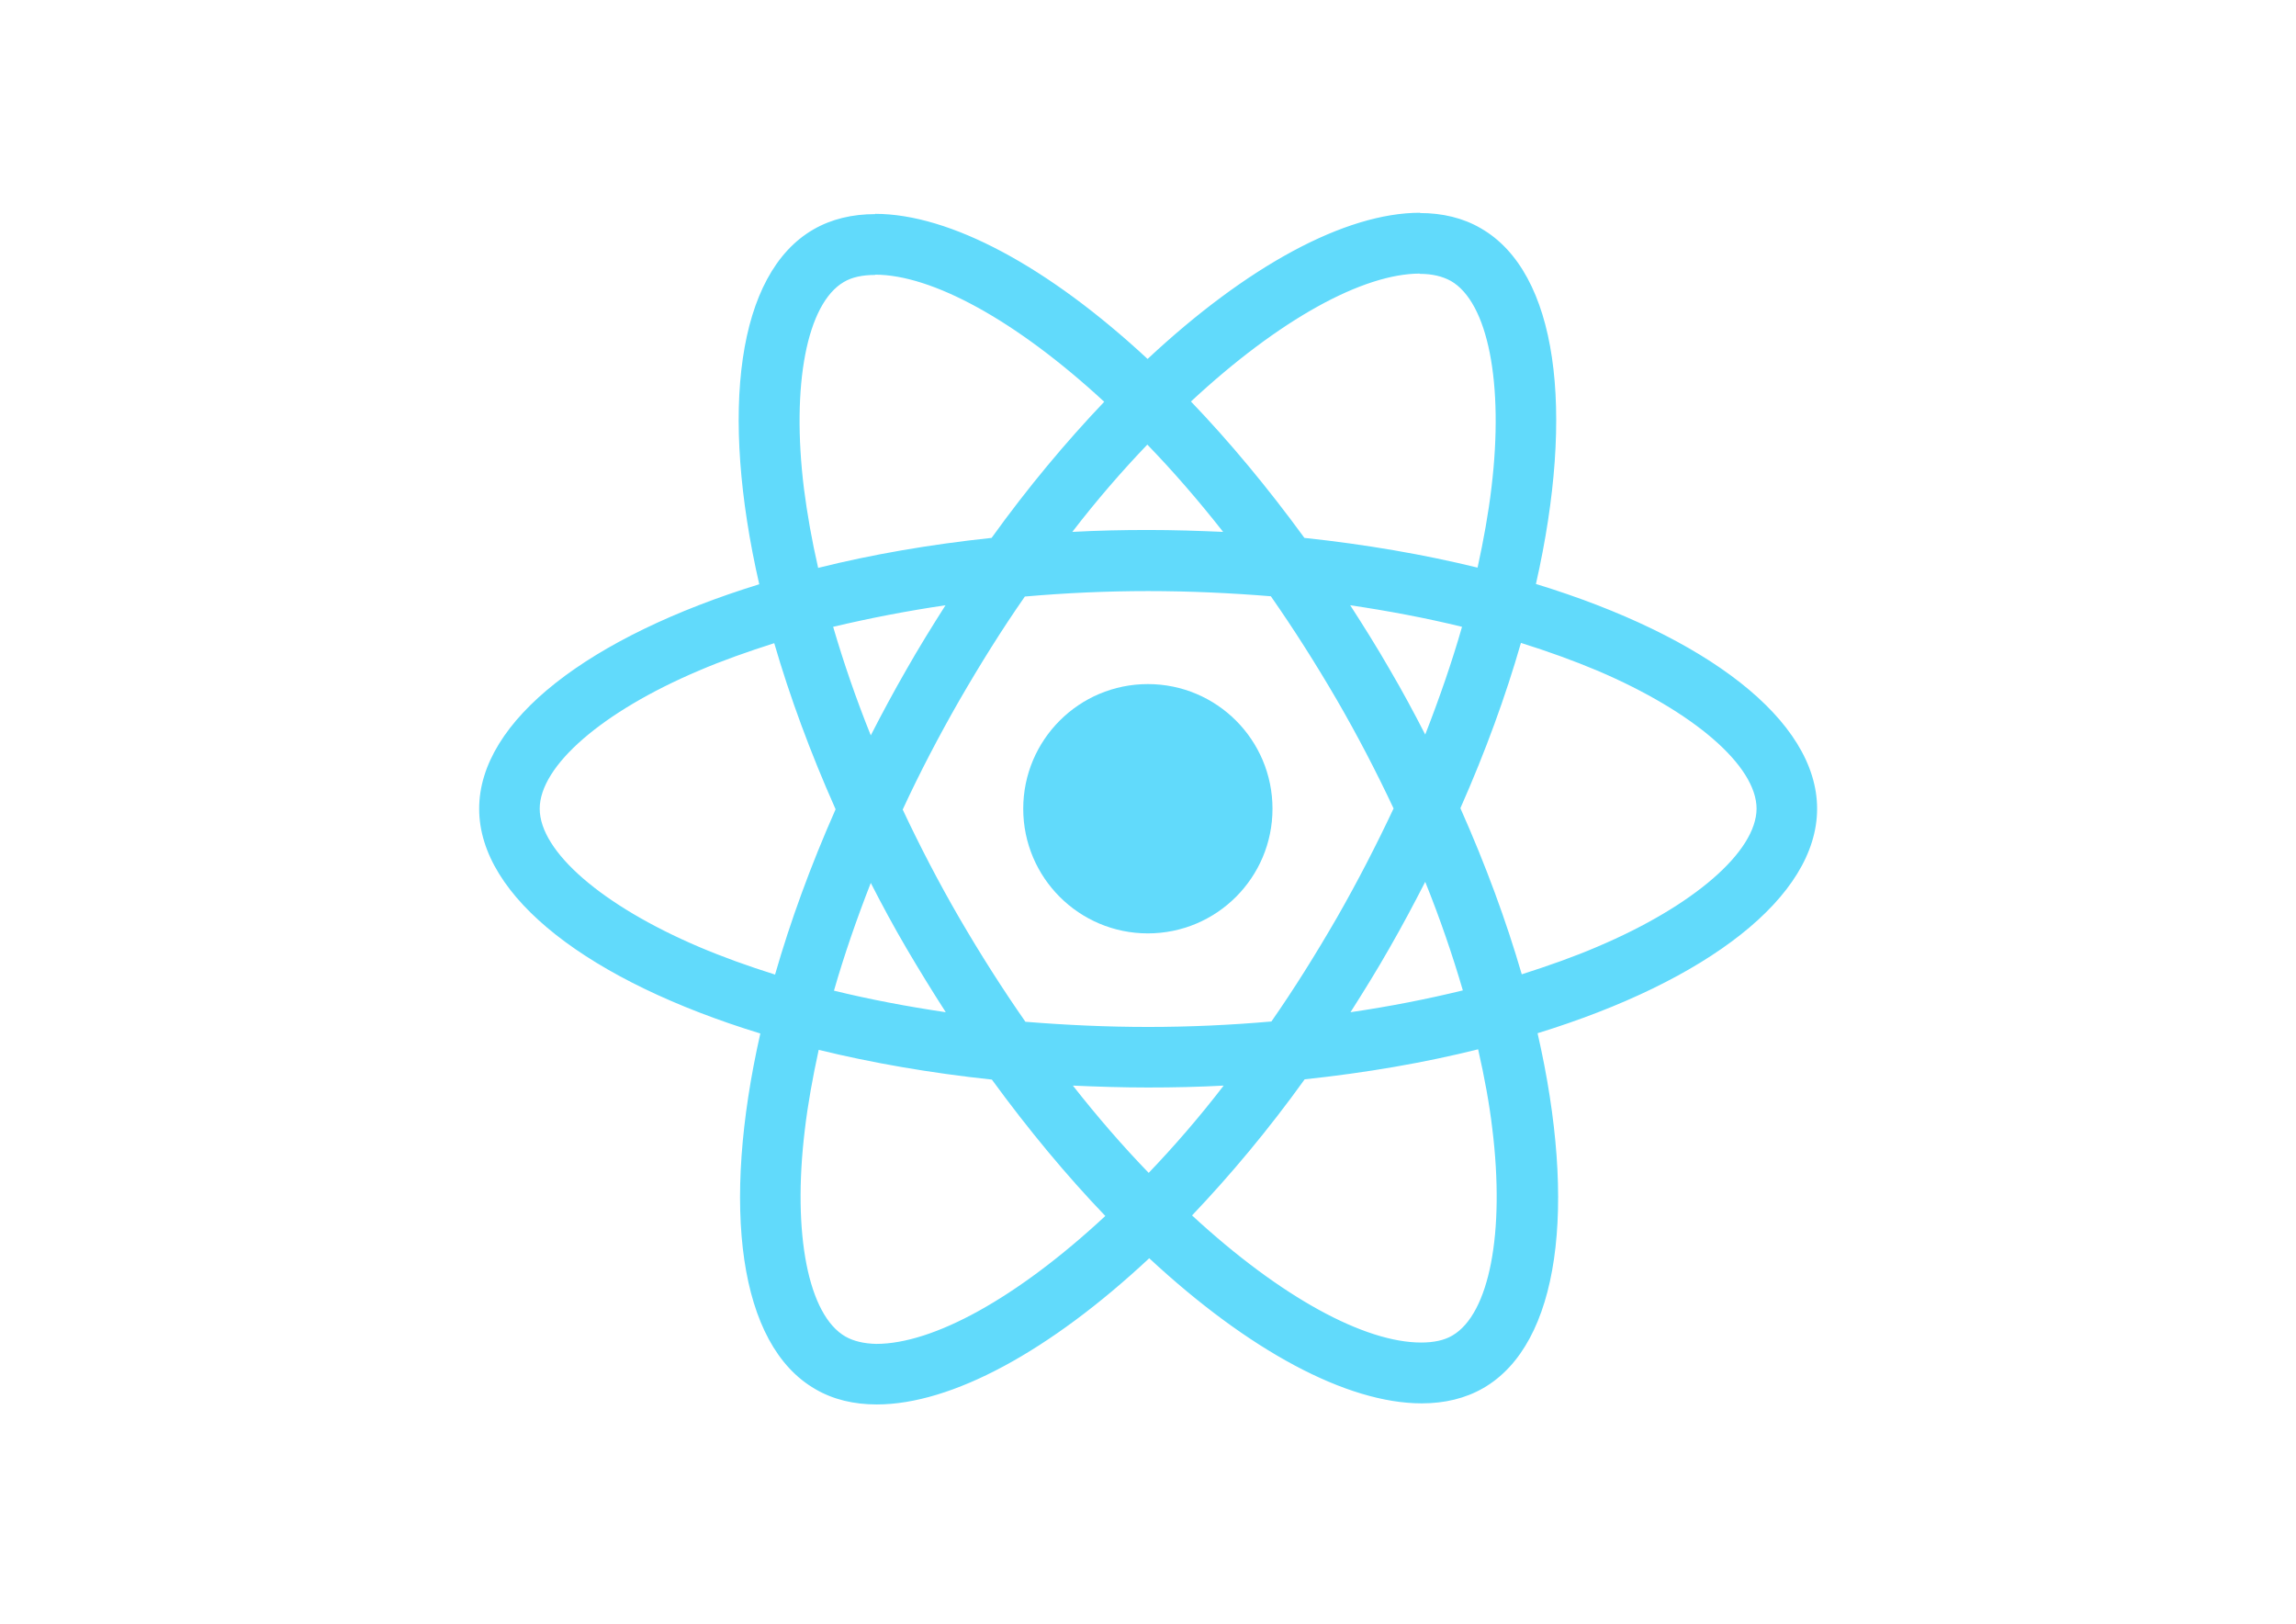
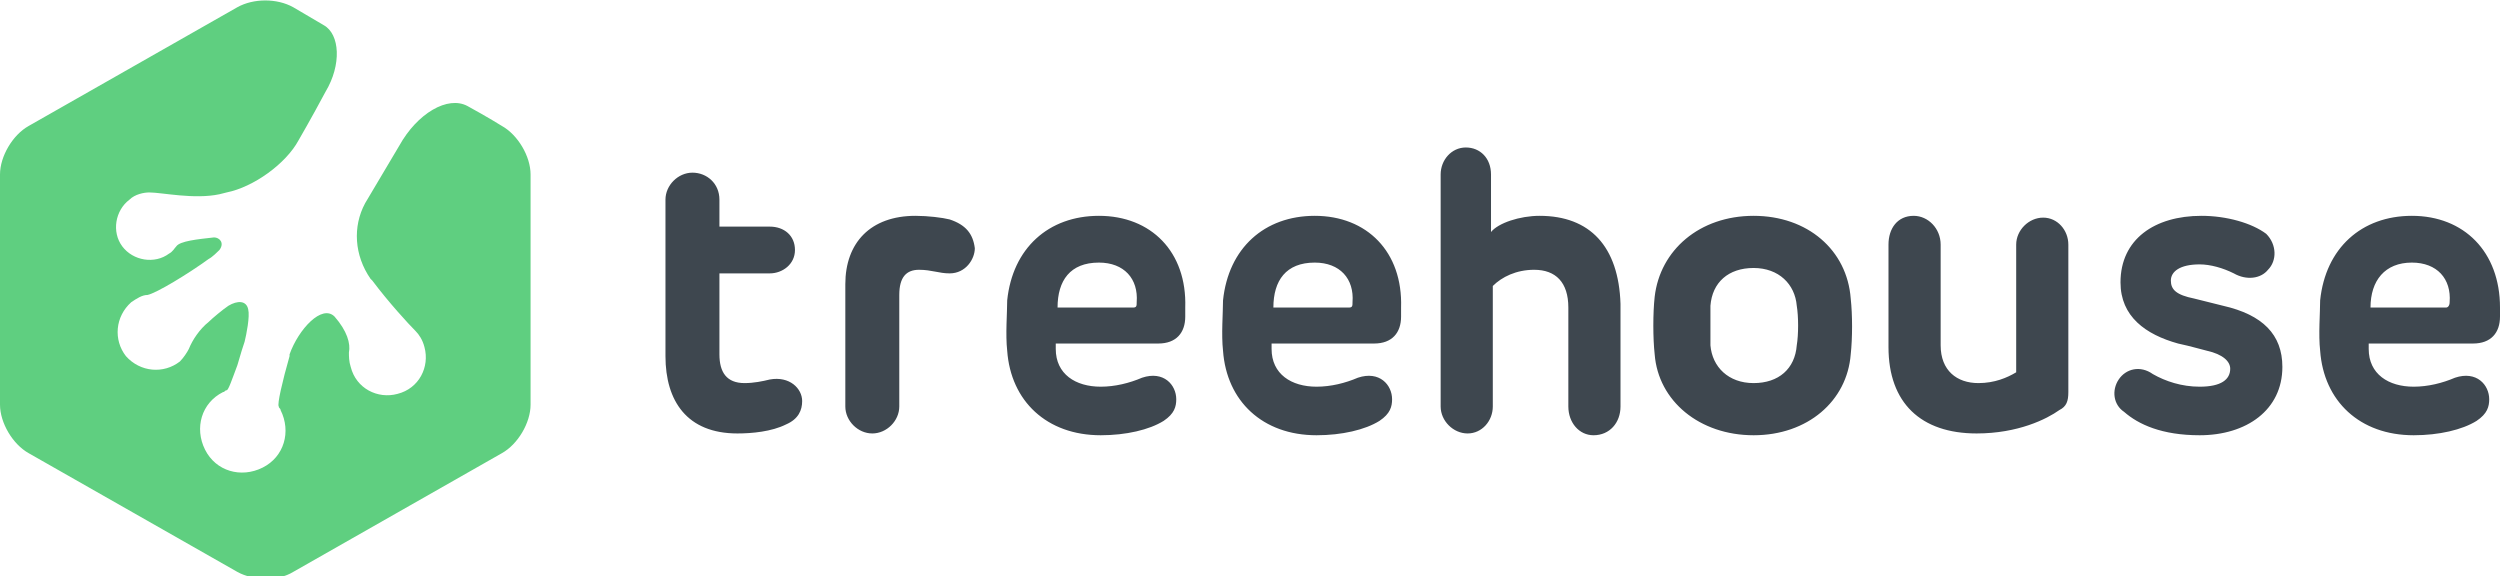
- <svg xmlns="http://www.w3.org/2000/svg" viewBox="0 0 841.9 595.3">
-   <g fill="#61DAFB">
-     <path d="M666.3 296.5c0-32.5-40.7-63.3-103.1-82.4 14.4-63.6 8-114.2-20.2-130.4-6.5-3.8-14.1-5.6-22.4-5.6v22.3c4.6 0 8.3.9 11.4 2.6 13.6 7.8 19.5 37.5 14.9 75.7-1.1 9.4-2.9 19.3-5.1 29.4-19.6-4.8-41-8.5-63.5-10.9-13.5-18.5-27.5-35.3-41.6-50 32.6-30.3 63.2-46.9 84-46.9V78c-27.5 0-63.5 19.6-99.9 53.6-36.4-33.8-72.4-53.2-99.9-53.2v22.3c20.7 0 51.4 16.5 84 46.6-14 14.7-28 31.4-41.3 49.9-22.6 2.4-44 6.1-63.6 11-2.3-10-4-19.7-5.2-29-4.7-38.2 1.1-67.9 14.6-75.8 3-1.8 6.9-2.6 11.5-2.6V78.5c-8.4 0-16 1.8-22.6 5.6-28.1 16.2-34.4 66.7-19.9 130.1-62.2 19.2-102.7 49.9-102.7 82.3 0 32.5 40.7 63.3 103.1 82.4-14.4 63.6-8 114.2 20.2 130.4 6.5 3.8 14.1 5.6 22.5 5.6 27.5 0 63.5-19.6 99.9-53.6 36.4 33.8 72.4 53.2 99.9 53.2 8.4 0 16-1.8 22.6-5.6 28.1-16.2 34.4-66.7 19.9-130.1 62-19.1 102.5-49.9 102.5-82.3zm-130.2-66.7c-3.7 12.9-8.3 26.2-13.5 39.5-4.1-8-8.4-16-13.1-24-4.6-8-9.5-15.8-14.4-23.4 14.2 2.1 27.9 4.7 41 7.9zm-45.8 106.5c-7.8 13.5-15.8 26.3-24.1 38.2-14.9 1.3-30 2-45.2 2-15.1 0-30.2-.7-45-1.9-8.3-11.9-16.4-24.6-24.2-38-7.6-13.1-14.5-26.4-20.8-39.8 6.2-13.4 13.2-26.8 20.7-39.9 7.8-13.5 15.8-26.3 24.1-38.2 14.9-1.3 30-2 45.2-2 15.1 0 30.2.7 45 1.9 8.3 11.9 16.4 24.6 24.2 38 7.6 13.1 14.5 26.4 20.8 39.8-6.3 13.4-13.2 26.8-20.7 39.9zm32.3-13c5.4 13.4 10 26.8 13.8 39.8-13.1 3.2-26.9 5.9-41.2 8 4.9-7.7 9.8-15.6 14.4-23.7 4.6-8 8.9-16.1 13-24.1zM421.2 430c-9.3-9.6-18.6-20.3-27.8-32 9 .4 18.2.7 27.5.7 9.4 0 18.7-.2 27.8-.7-9 11.7-18.3 22.4-27.5 32zm-74.4-58.9c-14.2-2.1-27.9-4.7-41-7.9 3.7-12.9 8.3-26.2 13.5-39.5 4.1 8 8.4 16 13.1 24 4.7 8 9.5 15.8 14.4 23.4zM420.7 163c9.3 9.6 18.6 20.3 27.8 32-9-.4-18.2-.7-27.5-.7-9.4 0-18.7.2-27.8.7 9-11.7 18.3-22.4 27.5-32zm-74 58.9c-4.9 7.7-9.8 15.6-14.4 23.7-4.6 8-8.9 16-13 24-5.4-13.4-10-26.8-13.8-39.8 13.1-3.1 26.9-5.8 41.2-7.9zm-90.5 125.2c-35.4-15.1-58.3-34.9-58.3-50.6 0-15.7 22.9-35.6 58.3-50.6 8.6-3.7 18-7 27.7-10.1 5.7 19.6 13.2 40 22.5 60.9-9.2 20.8-16.6 41.1-22.2 60.6-9.9-3.1-19.3-6.5-28-10.2zM310 490c-13.6-7.8-19.5-37.5-14.9-75.7 1.1-9.4 2.9-19.3 5.1-29.4 19.6 4.8 41 8.5 63.5 10.9 13.5 18.5 27.5 35.3 41.6 50-32.6 30.3-63.2 46.9-84 46.9-4.5-.1-8.3-1-11.3-2.7zm237.2-76.2c4.7 38.2-1.1 67.9-14.6 75.8-3 1.8-6.9 2.6-11.5 2.6-20.7 0-51.4-16.5-84-46.6 14-14.7 28-31.4 41.3-49.9 22.6-2.4 44-6.1 63.6-11 2.3 10.1 4.1 19.8 5.2 29.1zm38.5-66.7c-8.6 3.7-18 7-27.7 10.1-5.7-19.6-13.2-40-22.5-60.9 9.2-20.8 16.6-41.1 22.2-60.6 9.9 3.1 19.3 6.5 28.1 10.2 35.4 15.1 58.3 34.9 58.3 50.6-.1 15.7-23 35.6-58.4 50.6zM320.8 78.4z" />
-     <circle cx="420.9" cy="296.5" r="45.7" />
-     <path d="M520.5 78.1z" />
-   </g>
+ <svg xmlns="http://www.w3.org/2000/svg" preserveAspectRatio="xMinYMin meet" viewBox="0 0 139 32">
+   <path fill="#3e474f" d="M42.8 21.1c-0.4 0.1-0.9 0.2-1.4 0.2 -1 0-1.4-0.6-1.4-1.6v-4.5h2.8c0.7 0 1.4-0.5 1.4-1.3s-0.6-1.3-1.4-1.3H40v-1.5c0-0.9-0.7-1.5-1.5-1.5S37 10.3 37 11.1v8.7c0 2.5 1.2 4.3 4 4.3 0.8 0 1.9-0.1 2.7-0.5 0.7-0.3 0.9-0.8 0.9-1.3C44.6 21.6 43.9 20.9 42.8 21.1zM52.8 12.2c-0.4-0.1-1.2-0.2-1.9-0.2 -2.5 0-3.9 1.5-3.9 3.8v6.8c0 0.8 0.7 1.5 1.5 1.5s1.5-0.7 1.5-1.5v-6.2c0-1 0.4-1.4 1.1-1.4s1.1 0.2 1.7 0.2c0.9 0 1.4-0.8 1.4-1.4C54.1 13 53.7 12.5 52.8 12.2zM61.1 12c-2.8 0-4.8 1.8-5.1 4.7 0 0.7-0.1 1.9 0 2.8 0.2 2.8 2.2 4.7 5.2 4.7 1.4 0 2.7-0.3 3.5-0.8 0.6-0.4 0.7-0.8 0.7-1.2 0-0.8-0.7-1.6-1.9-1.2 -0.7 0.3-1.5 0.5-2.3 0.5 -1.4 0-2.5-0.7-2.5-2.1v-0.3h5.7c1 0 1.5-0.6 1.5-1.5v-0.5C66 14 64 12 61.1 12zM63 17.1h-4.2c0-1.5 0.7-2.5 2.3-2.5 1.4 0 2.2 0.9 2.1 2.2C63.2 17 63.2 17.1 63 17.1zM73.1 12c-2.8 0-4.8 1.8-5.1 4.7 0 0.7-0.1 1.9 0 2.8 0.2 2.8 2.2 4.7 5.2 4.7 1.4 0 2.7-0.3 3.5-0.8 0.6-0.4 0.7-0.8 0.7-1.2 0-0.8-0.7-1.6-1.9-1.2 -0.7 0.3-1.5 0.5-2.3 0.5 -1.4 0-2.5-0.7-2.5-2.1v-0.3h5.7c1 0 1.5-0.6 1.5-1.5v-0.5C78 14 76 12 73.1 12zM75 17.1h-4.2c0-1.5 0.7-2.5 2.3-2.5 1.4 0 2.2 0.9 2.1 2.2C75.2 17 75.2 17.1 75 17.1zM123.6 17l-1.6-0.4c-1-0.2-1.3-0.5-1.3-1s0.5-0.9 1.6-0.9c0.6 0 1.3 0.2 1.9 0.5 0.7 0.4 1.5 0.3 1.9-0.2 0.5-0.5 0.5-1.4-0.1-2 -0.8-0.6-2.2-1-3.6-1 -2.6 0-4.5 1.3-4.5 3.7 0 1.9 1.4 2.9 3.2 3.4 0.9 0.2 0.8 0.2 1.6 0.4 0.9 0.2 1.3 0.6 1.3 1 0 0.6-0.5 1-1.7 1 -1 0-1.9-0.3-2.6-0.7 -0.7-0.5-1.5-0.3-1.9 0.3 -0.4 0.6-0.3 1.4 0.3 1.8 0.8 0.7 2.1 1.3 4.2 1.3 2.6 0 4.6-1.4 4.6-3.8C126.9 18.6 125.8 17.5 123.6 17zM137.5 19.1c1 0 1.5-0.6 1.5-1.5l0 0v-0.5c0-3.1-2-5.1-4.9-5.1 -2.8 0-4.8 1.8-5.1 4.7 0 0.7-0.1 1.9 0 2.8 0.2 2.8 2.2 4.7 5.2 4.7 1.4 0 2.7-0.3 3.5-0.8 0.6-0.4 0.7-0.8 0.7-1.2 0-0.8-0.7-1.6-1.9-1.2 -0.7 0.3-1.5 0.5-2.3 0.5 -1.4 0-2.5-0.7-2.5-2.1v-0.3H137.5zM134.1 14.6c1.4 0 2.2 0.9 2.1 2.2 0 0.2-0.1 0.3-0.2 0.3h-4.2C131.8 15.6 132.6 14.6 134.1 14.6zM97.5 12c-3 0-5.2 1.9-5.5 4.5 -0.1 0.9-0.1 2.3 0 3.2 0.2 2.6 2.5 4.5 5.5 4.5s5.2-1.9 5.4-4.5c0.1-0.9 0.1-2.2 0-3.1C102.7 13.9 100.5 12 97.5 12zM99.9 19.2c-0.1 1.3-1 2.1-2.4 2.1s-2.3-0.9-2.4-2.1c0-0.6 0-1.6 0-2.2 0.1-1.3 1-2.1 2.4-2.1s2.3 0.9 2.4 2.1C100 17.6 100 18.6 99.9 19.2zM85.6 12c-1.1 0-2.3 0.4-2.7 0.9l0 0V9.7c0-0.9-0.6-1.5-1.4-1.5s-1.4 0.7-1.4 1.5v12.9c0 0.8 0.7 1.5 1.5 1.5s1.4-0.7 1.4-1.5v-6.7c0.5-0.5 1.3-0.9 2.3-0.9 1.2 0 1.9 0.7 1.9 2.1v5.5c0 0.9 0.6 1.6 1.4 1.6 0.9 0 1.5-0.7 1.5-1.6v-5.7C90 13.7 88.4 12 85.6 12zM113.6 12.1c-0.8 0-1.5 0.7-1.5 1.5v7.1c-0.5 0.3-1.2 0.6-2.1 0.6 -1.2 0-2.1-0.7-2.1-2.1v-5.6c0-0.9-0.7-1.6-1.5-1.6 -0.9 0-1.4 0.7-1.4 1.6v5.7c0 3.1 1.8 4.8 4.9 4.8 2.3 0 3.9-0.8 4.6-1.3 0.4-0.2 0.5-0.5 0.5-1v-8.2C115 12.8 114.4 12.1 113.6 12.1z" />
+   <path fill="#5fcf80" d="M26 5.9c-1.1-0.6-2.8 0.4-3.8 2.2l-1.9 3.2c-0.7 1.3-0.6 2.9 0.3 4.2l0.1 0.1c0.9 1.2 2 2.4 2.4 2.8 0.2 0.2 0.4 0.5 0.5 0.9 0.3 1.1-0.3 2.3-1.5 2.6 -1.1 0.3-2.3-0.3-2.6-1.5 -0.1-0.3-0.1-0.6-0.1-0.8 0.1-0.5-0.1-1.2-0.8-2 -0.7-0.7-2 0.7-2.5 2.1v0.1c-0.4 1.4-0.7 2.7-0.6 2.8 0 0.1 0.1 0.1 0.1 0.2 0.6 1.2 0.2 2.6-1 3.2s-2.6 0.2-3.2-1 -0.2-2.6 1-3.2c0.1 0 0.1-0.1 0.2-0.1s0.3-0.6 0.6-1.4c0.2-0.7 0.3-1 0.4-1.3 0.1-0.4 0.3-1.4 0.2-1.8 -0.1-0.5-0.6-0.5-1.1-0.2 -0.3 0.2-0.9 0.7-1.1 0.9 -0.5 0.4-0.9 1-1.1 1.5 -0.1 0.2-0.3 0.5-0.5 0.7 -0.9 0.7-2.2 0.6-3-0.3 -0.7-0.9-0.6-2.2 0.3-3 0.3-0.2 0.6-0.4 0.9-0.4 0.5-0.1 2.3-1.2 3.4-2 0.2-0.1 0.5-0.4 0.6-0.5 0.3-0.4 0-0.7-0.3-0.7 -0.9 0.1-1.9 0.2-2.1 0.5 -0.1 0.1-0.2 0.3-0.4 0.4 -0.8 0.6-2 0.4-2.6-0.4s-0.4-2 0.4-2.6c0.3-0.3 0.8-0.4 1.1-0.4 0.7 0 2.5 0.4 3.9 0.1l0.4-0.1c1.5-0.3 3.3-1.6 4-2.9 0 0 0.7-1.2 1.5-2.7C19 3.6 18.9 1.9 18 1.4l-1.7-1c-0.9-0.5-2.2-0.5-3.1 0L1.6 7C0.7 7.5 0 8.7 0 9.7v12.8c0 1 0.7 2.2 1.6 2.7l11.6 6.6c0.9 0.5 2.3 0.5 3.1 0l11.6-6.6c0.9-0.5 1.6-1.7 1.6-2.7V9.7c0-1-0.7-2.2-1.6-2.7C27.9 7 27.1 6.5 26 5.9z" />
</svg>
